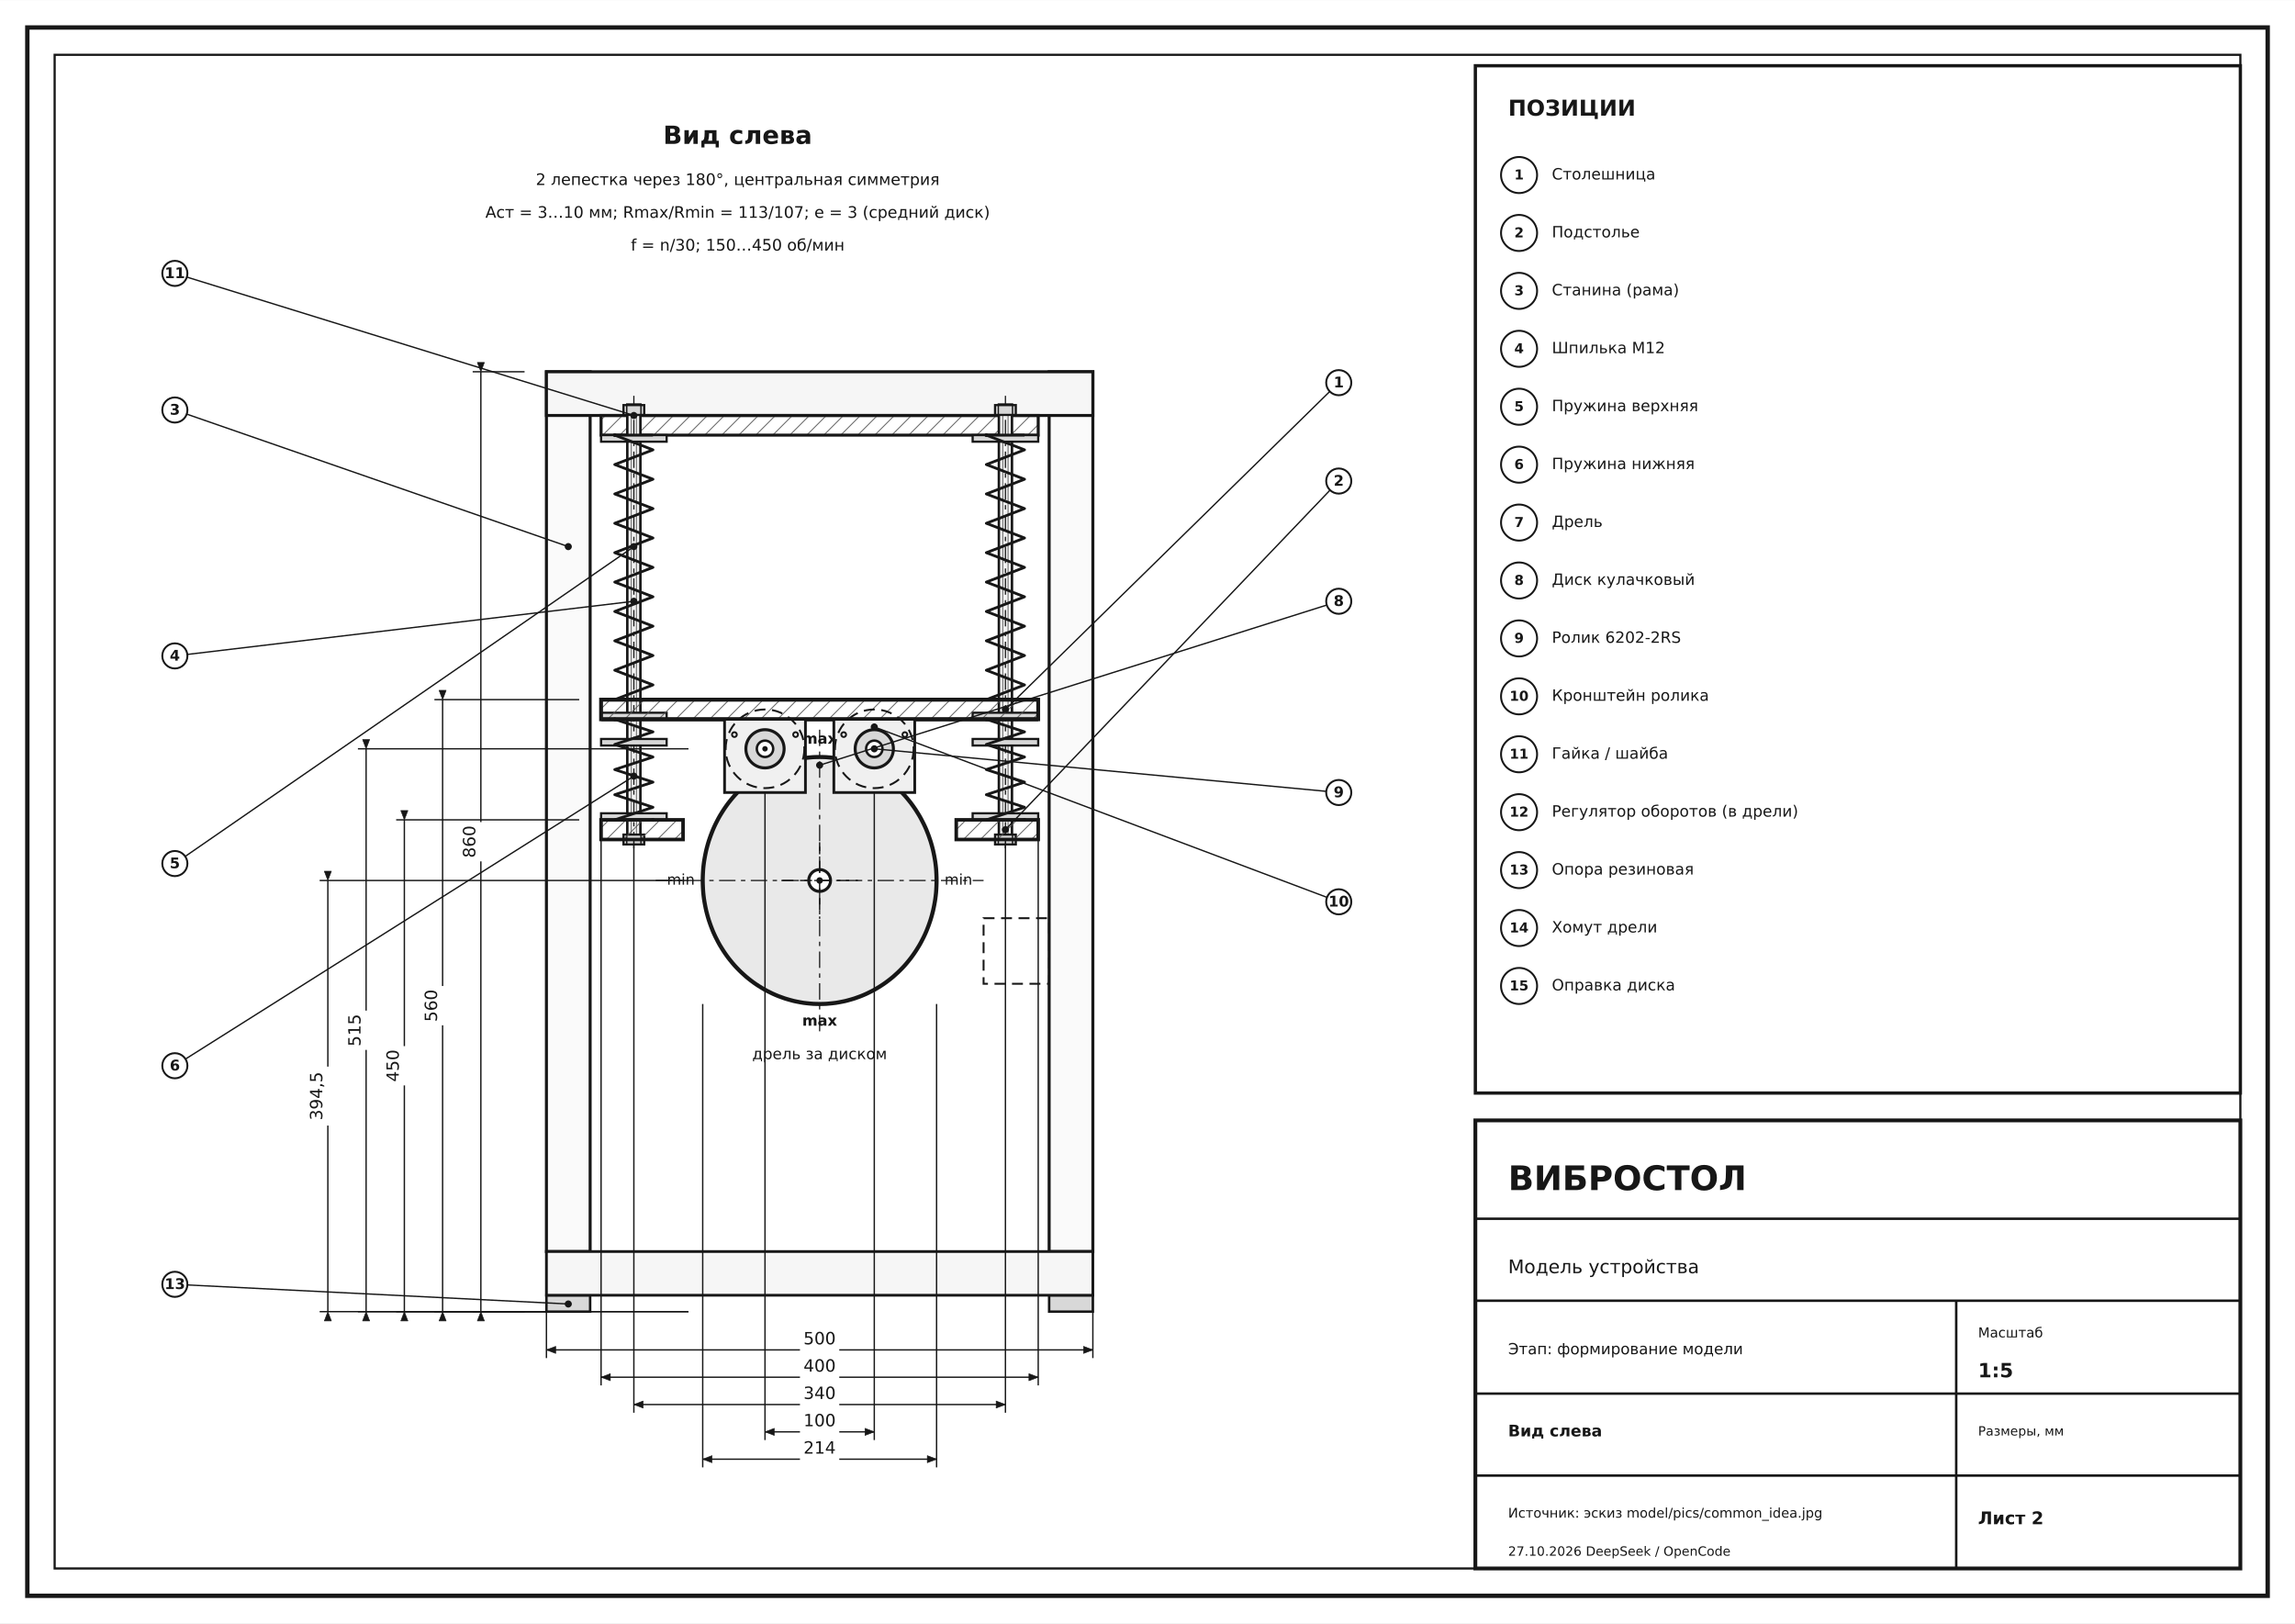
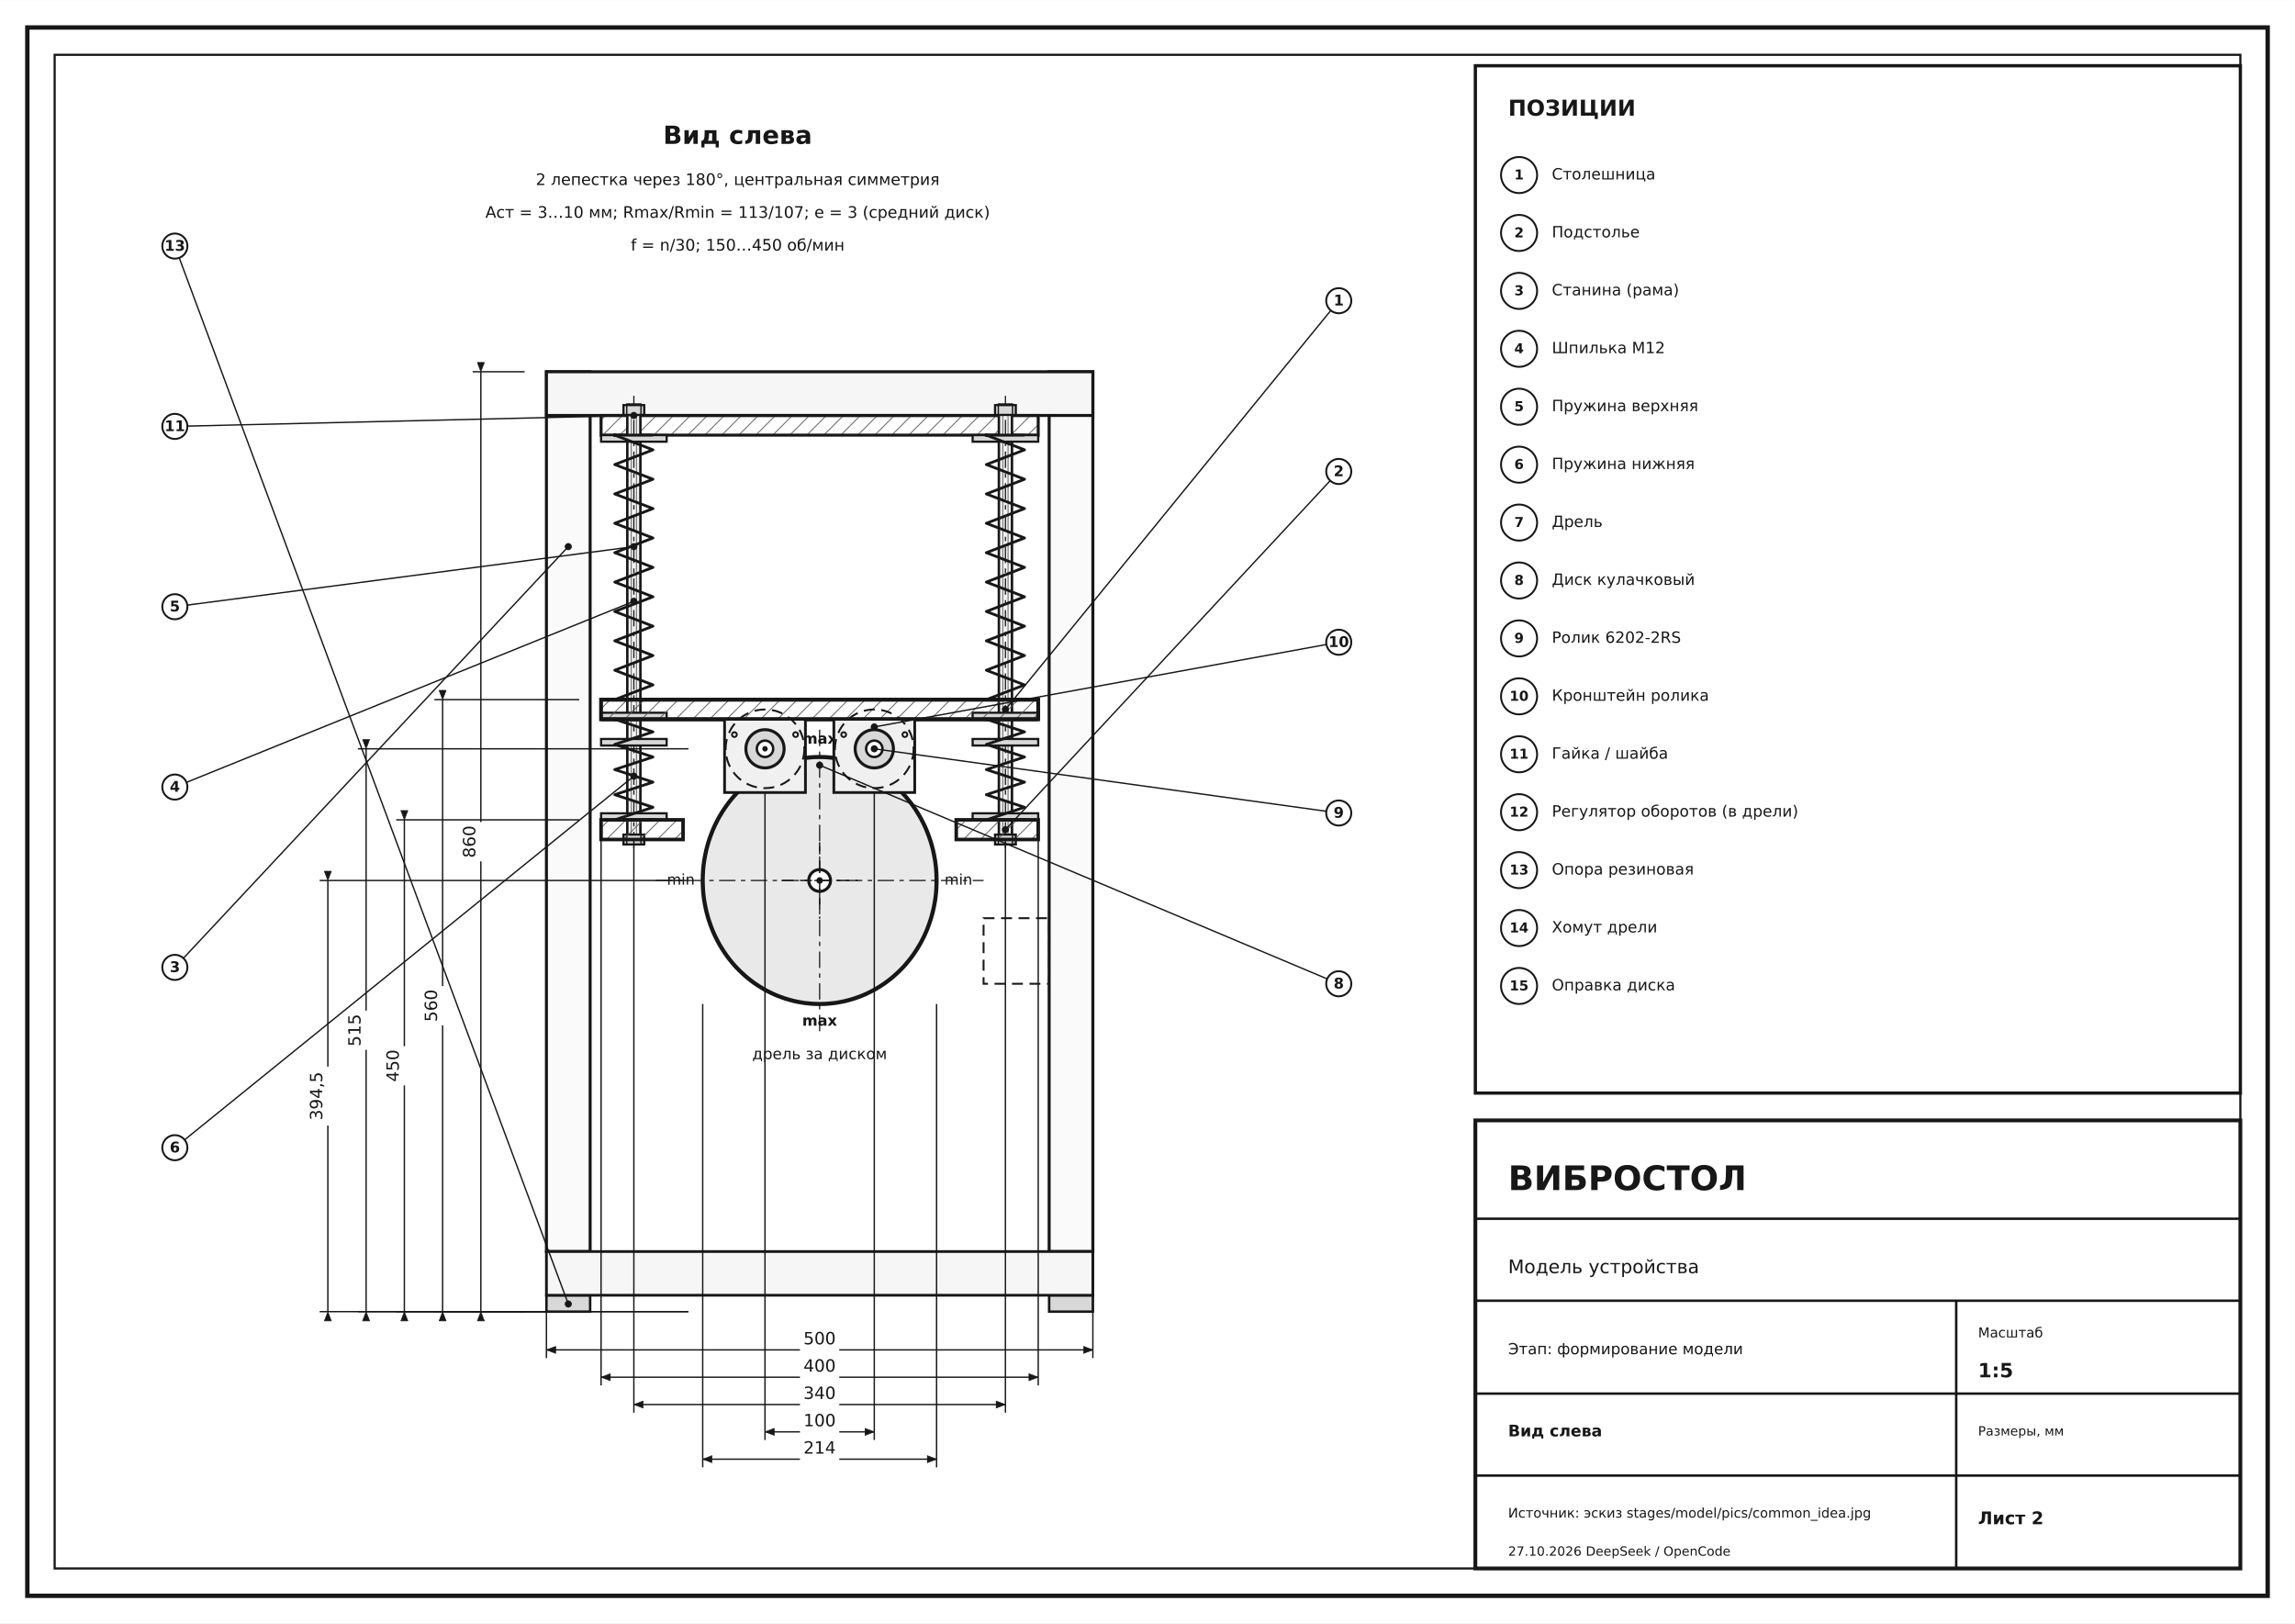
<svg xmlns="http://www.w3.org/2000/svg" width="3307" height="2339" viewBox="0 0 420 297">
  <defs>
    <pattern id="hatch" patternUnits="userSpaceOnUse" width="2.2" height="2.2" patternTransform="rotate(45)">
      <line x1="0" y1="0" x2="0" y2="2.2" stroke="#555555" stroke-width="0.28" />
    </pattern>
    <pattern id="hatchLight" patternUnits="userSpaceOnUse" width="3.2" height="3.2" patternTransform="rotate(45)">
      <line x1="0" y1="0" x2="0" y2="3.2" stroke="#888888" stroke-width="0.22" />
    </pattern>
  </defs>
  <style>
  text { font-family: 'DejaVu Sans', Arial, sans-serif; fill: #171717; }
</style>
  <rect x="0" y="0" width="420" height="297" fill="#ffffff" />
  <rect x="5.00" y="5.00" width="410.00" height="287.00" fill="#ffffff" stroke="#171717" stroke-width="0.8" />
  <rect x="10.00" y="10.00" width="400.00" height="277.00" fill="none" stroke="#171717" stroke-width="0.4" />
  <text x="135.00" y="25.00" font-size="4.60" text-anchor="middle" font-weight="bold" fill="#171717" dominant-baseline="middle">Вид слева</text>
  <rect x="100.00" y="68.00" width="8.00" height="161.00" fill="#fafafa" stroke="#171717" stroke-width="0.55" />
  <rect x="100.00" y="237.00" width="8.00" height="3.00" fill="#d8d8d8" stroke="#171717" stroke-width="0.45" />
  <rect x="192.00" y="68.00" width="8.00" height="161.00" fill="#fafafa" stroke="#171717" stroke-width="0.55" />
  <rect x="192.00" y="237.00" width="8.00" height="3.00" fill="#d8d8d8" stroke="#171717" stroke-width="0.45" />
  <rect x="100.00" y="68.00" width="100.00" height="8.00" fill="#f6f6f6" stroke="#171717" stroke-width="0.55" />
  <rect x="100.00" y="229.00" width="100.00" height="8.00" fill="#f6f6f6" stroke="#171717" stroke-width="0.5" />
  <rect x="110.00" y="76.00" width="80.00" height="3.60" fill="url(#hatch)" stroke="#171717" stroke-width="0.55" />
  <rect x="114.80" y="74.00" width="2.40" height="79.60" fill="#f2f2f2" stroke="#171717" stroke-width="0.45" />
  <line x1="115.52" y1="153.60" x2="115.52" y2="74.00" stroke="#171717" stroke-width="0.2" opacity="0.55" />
  <line x1="116.48" y1="153.60" x2="116.48" y2="74.00" stroke="#171717" stroke-width="0.2" opacity="0.55" />
  <line x1="116.00" y1="155.20" x2="116.00" y2="72.40" stroke="#171717" stroke-width="0.22" stroke-dasharray="3 1 0.8 1" />
  <rect x="114.10" y="152.70" width="3.80" height="1.80" fill="#d8d8d8" stroke="#171717" stroke-width="0.4" />
  <line x1="114.70" y1="152.70" x2="114.70" y2="154.50" stroke="#171717" stroke-width="0.25" />
  <line x1="117.30" y1="152.70" x2="117.30" y2="154.50" stroke="#171717" stroke-width="0.25" />
  <rect x="114.10" y="74.10" width="3.80" height="1.80" fill="#d8d8d8" stroke="#171717" stroke-width="0.4" />
  <line x1="114.70" y1="74.10" x2="114.70" y2="75.90" stroke="#171717" stroke-width="0.25" />
  <line x1="117.30" y1="74.10" x2="117.30" y2="75.90" stroke="#171717" stroke-width="0.25" />
  <rect x="110.00" y="130.40" width="12.00" height="1.20" fill="#d8d8d8" stroke="#171717" stroke-width="0.4" />
  <rect x="110.00" y="135.20" width="12.00" height="1.20" fill="#d8d8d8" stroke="#171717" stroke-width="0.4" />
  <rect x="110.00" y="148.80" width="12.00" height="1.20" fill="#d8d8d8" stroke="#171717" stroke-width="0.4" />
  <rect x="110.00" y="79.60" width="12.00" height="1.20" fill="#d8d8d8" stroke="#171717" stroke-width="0.4" />
  <polyline points="112.50,79.60 119.50,82.29 112.50,84.98 119.50,87.67 112.50,90.36 119.50,93.04 112.50,95.73 119.50,98.42 112.50,101.11 119.50,103.80 112.50,106.49 119.50,109.18 112.50,111.87 119.50,114.56 112.50,117.24 119.50,119.93 112.50,122.62 119.50,125.31 112.50,128.00" fill="none" stroke="#171717" stroke-width="0.5" stroke-linecap="round" stroke-linejoin="round" />
  <line x1="112.50" y1="79.60" x2="119.50" y2="79.60" stroke="#171717" stroke-width="0.5" />
  <line x1="112.50" y1="128.00" x2="119.50" y2="128.00" stroke="#171717" stroke-width="0.5" />
  <circle cx="112.50" cy="79.60" r="0.35" fill="#171717" stroke="none" stroke-width="0.5" />
  <circle cx="119.50" cy="128.00" r="0.35" fill="#171717" stroke="none" stroke-width="0.5" />
  <polyline points="112.50,131.60 119.50,133.90 112.50,136.20 119.50,138.50 112.50,140.80 119.50,143.10 112.50,145.40 119.50,147.70 112.50,150.00" fill="none" stroke="#171717" stroke-width="0.5" stroke-linecap="round" stroke-linejoin="round" />
  <line x1="112.50" y1="131.60" x2="119.50" y2="131.60" stroke="#171717" stroke-width="0.5" />
  <line x1="112.50" y1="150.00" x2="119.50" y2="150.00" stroke="#171717" stroke-width="0.5" />
  <circle cx="112.50" cy="131.60" r="0.35" fill="#171717" stroke="none" stroke-width="0.5" />
  <circle cx="119.50" cy="150.00" r="0.35" fill="#171717" stroke="none" stroke-width="0.5" />
  <rect x="182.80" y="74.00" width="2.40" height="79.60" fill="#f2f2f2" stroke="#171717" stroke-width="0.45" />
  <line x1="183.52" y1="153.60" x2="183.52" y2="74.00" stroke="#171717" stroke-width="0.2" opacity="0.55" />
  <line x1="184.48" y1="153.60" x2="184.48" y2="74.00" stroke="#171717" stroke-width="0.2" opacity="0.55" />
  <line x1="184.00" y1="155.20" x2="184.00" y2="72.40" stroke="#171717" stroke-width="0.22" stroke-dasharray="3 1 0.8 1" />
  <rect x="182.10" y="152.70" width="3.80" height="1.80" fill="#d8d8d8" stroke="#171717" stroke-width="0.4" />
  <line x1="182.70" y1="152.70" x2="182.70" y2="154.50" stroke="#171717" stroke-width="0.25" />
  <line x1="185.30" y1="152.70" x2="185.30" y2="154.50" stroke="#171717" stroke-width="0.25" />
  <rect x="182.10" y="74.10" width="3.80" height="1.80" fill="#d8d8d8" stroke="#171717" stroke-width="0.4" />
  <line x1="182.70" y1="74.10" x2="182.70" y2="75.90" stroke="#171717" stroke-width="0.25" />
  <line x1="185.30" y1="74.10" x2="185.30" y2="75.90" stroke="#171717" stroke-width="0.25" />
  <rect x="178.00" y="130.40" width="12.00" height="1.20" fill="#d8d8d8" stroke="#171717" stroke-width="0.4" />
  <rect x="178.00" y="135.20" width="12.00" height="1.20" fill="#d8d8d8" stroke="#171717" stroke-width="0.4" />
  <rect x="178.00" y="148.80" width="12.00" height="1.20" fill="#d8d8d8" stroke="#171717" stroke-width="0.4" />
  <rect x="178.00" y="79.60" width="12.00" height="1.20" fill="#d8d8d8" stroke="#171717" stroke-width="0.4" />
  <polyline points="180.50,79.60 187.50,82.29 180.50,84.98 187.50,87.67 180.50,90.36 187.50,93.04 180.50,95.73 187.50,98.42 180.50,101.11 187.50,103.80 180.50,106.49 187.50,109.18 180.50,111.87 187.50,114.56 180.50,117.24 187.50,119.93 180.50,122.62 187.50,125.31 180.50,128.00" fill="none" stroke="#171717" stroke-width="0.5" stroke-linecap="round" stroke-linejoin="round" />
  <line x1="180.50" y1="79.60" x2="187.50" y2="79.60" stroke="#171717" stroke-width="0.5" />
  <line x1="180.50" y1="128.00" x2="187.50" y2="128.00" stroke="#171717" stroke-width="0.5" />
  <circle cx="180.50" cy="79.60" r="0.35" fill="#171717" stroke="none" stroke-width="0.5" />
  <circle cx="187.50" cy="128.00" r="0.35" fill="#171717" stroke="none" stroke-width="0.5" />
  <polyline points="180.50,131.60 187.50,133.90 180.50,136.20 187.50,138.50 180.50,140.80 187.50,143.10 180.50,145.40 187.50,147.70 180.50,150.00" fill="none" stroke="#171717" stroke-width="0.5" stroke-linecap="round" stroke-linejoin="round" />
  <line x1="180.50" y1="131.60" x2="187.50" y2="131.60" stroke="#171717" stroke-width="0.5" />
  <line x1="180.50" y1="150.00" x2="187.50" y2="150.00" stroke="#171717" stroke-width="0.5" />
  <circle cx="180.50" cy="131.60" r="0.35" fill="#171717" stroke="none" stroke-width="0.5" />
  <circle cx="187.50" cy="150.00" r="0.35" fill="#171717" stroke="none" stroke-width="0.5" />
  <rect x="110.00" y="128.00" width="80.00" height="3.60" fill="url(#hatch)" stroke="#171717" stroke-width="0.7" />
  <line x1="110.00" y1="131.60" x2="190.00" y2="131.60" stroke="#171717" stroke-width="0.7" />
  <line x1="110.00" y1="128.00" x2="190.00" y2="128.00" stroke="#171717" stroke-width="0.7" />
  <rect x="110.00" y="150.00" width="15.00" height="3.60" fill="url(#hatch)" stroke="#171717" stroke-width="0.65" />
  <rect x="175.00" y="150.00" width="15.00" height="3.60" fill="url(#hatch)" stroke="#171717" stroke-width="0.65" />
  <circle cx="150.00" cy="161.10" r="7.00" fill="none" stroke="#171717" stroke-width="0.35" stroke-dasharray="2 1.2" />
  <rect x="180.00" y="168.00" width="12.00" height="12.00" fill="none" stroke="#171717" stroke-width="0.35" stroke-dasharray="2 1.2" />
  <text x="150.00" y="193.00" font-size="2.80" text-anchor="middle" font-weight="normal" fill="#6b6b6b" dominant-baseline="middle">дрель за диском</text>
  <polygon points="150.00,138.50 150.59,138.51 151.18,138.53 151.77,138.58 152.36,138.64 152.95,138.71 153.53,138.81 154.11,138.92 154.69,139.04 155.26,139.19 155.83,139.35 156.39,139.52 156.95,139.72 157.50,139.92 158.04,140.14 158.58,140.38 159.11,140.64 159.63,140.90 160.15,141.18 160.65,141.48 161.15,141.79 161.64,142.11 162.11,142.44 162.58,142.79 163.04,143.15 163.49,143.52 163.92,143.91 164.35,144.30 164.76,144.70 165.17,145.12 165.56,145.54 165.94,145.98 166.30,146.42 166.66,146.87 167.00,147.33 167.33,147.80 167.65,148.28 167.95,148.76 168.25,149.25 168.53,149.75 168.79,150.25 169.05,150.76 169.29,151.27 169.52,151.79 169.73,152.32 169.93,152.84 170.12,153.38 170.30,153.91 170.46,154.45 170.61,154.99 170.75,155.54 170.87,156.09 170.98,156.64 171.08,157.19 171.17,157.75 171.24,158.30 171.30,158.86 171.34,159.42 171.37,159.98 171.39,160.54 171.40,161.10 171.39,161.66 171.37,162.22 171.34,162.78 171.30,163.34 171.24,163.90 171.17,164.45 171.08,165.01 170.98,165.56 170.87,166.11 170.75,166.66 170.61,167.21 170.46,167.75 170.30,168.29 170.12,168.82 169.93,169.36 169.73,169.88 169.52,170.41 169.29,170.93 169.05,171.44 168.79,171.95 168.53,172.45 168.25,172.95 167.95,173.44 167.65,173.92 167.33,174.40 167.00,174.87 166.66,175.33 166.30,175.78 165.94,176.22 165.56,176.66 165.17,177.08 164.76,177.50 164.35,177.90 163.92,178.29 163.49,178.68 163.04,179.05 162.58,179.41 162.11,179.76 161.64,180.09 161.15,180.41 160.65,180.72 160.15,181.02 159.63,181.30 159.11,181.56 158.58,181.82 158.04,182.06 157.50,182.28 156.95,182.48 156.39,182.68 155.83,182.85 155.26,183.01 154.69,183.16 154.11,183.28 153.53,183.39 152.95,183.49 152.36,183.56 151.77,183.62 151.18,183.67 150.59,183.69 150.00,183.70 149.41,183.69 148.82,183.67 148.23,183.62 147.64,183.56 147.05,183.49 146.47,183.39 145.89,183.28 145.31,183.16 144.74,183.01 144.17,182.85 143.61,182.68 143.05,182.48 142.50,182.28 141.96,182.06 141.42,181.82 140.89,181.56 140.37,181.30 139.85,181.02 139.35,180.72 138.85,180.41 138.36,180.09 137.89,179.76 137.42,179.41 136.96,179.05 136.51,178.68 136.08,178.29 135.65,177.90 135.24,177.50 134.83,177.08 134.44,176.66 134.06,176.22 133.70,175.78 133.34,175.33 133.00,174.87 132.67,174.40 132.35,173.92 132.05,173.44 131.75,172.95 131.47,172.45 131.21,171.95 130.95,171.44 130.71,170.93 130.48,170.41 130.27,169.88 130.07,169.36 129.88,168.82 129.70,168.29 129.54,167.75 129.39,167.21 129.25,166.66 129.13,166.11 129.02,165.56 128.92,165.01 128.83,164.45 128.76,163.90 128.70,163.34 128.66,162.78 128.63,162.22 128.61,161.66 128.60,161.10 128.61,160.54 128.63,159.98 128.66,159.42 128.70,158.86 128.76,158.30 128.83,157.75 128.92,157.19 129.02,156.64 129.13,156.09 129.25,155.54 129.39,154.99 129.54,154.45 129.70,153.91 129.88,153.38 130.07,152.84 130.27,152.32 130.48,151.79 130.71,151.27 130.95,150.76 131.21,150.25 131.47,149.75 131.75,149.25 132.05,148.76 132.35,148.28 132.67,147.80 133.00,147.33 133.34,146.87 133.70,146.42 134.06,145.98 134.44,145.54 134.83,145.12 135.24,144.70 135.65,144.30 136.08,143.91 136.51,143.52 136.96,143.15 137.42,142.79 137.89,142.44 138.36,142.11 138.85,141.79 139.35,141.48 139.85,141.18 140.37,140.90 140.89,140.64 141.42,140.38 141.96,140.14 142.50,139.92 143.05,139.72 143.61,139.52 144.17,139.35 144.74,139.19 145.31,139.04 145.89,138.92 146.47,138.81 147.05,138.71 147.64,138.64 148.23,138.58 148.82,138.53 149.41,138.51 150.00,138.50" fill="#e9e9e9" stroke="#171717" stroke-width="0.75" stroke-linejoin="round" />
  <circle cx="150.00" cy="161.10" r="2.00" fill="#ffffff" stroke="#171717" stroke-width="0.55" />
  <circle cx="150.00" cy="161.10" r="0.60" fill="#171717" stroke="none" stroke-width="0.5" />
  <line x1="120.00" y1="161.10" x2="180.00" y2="161.10" stroke="#171717" stroke-width="0.22" stroke-dasharray="3 1 0.8 1" />
  <line x1="150.00" y1="188.70" x2="150.00" y2="133.50" stroke="#171717" stroke-width="0.22" stroke-dasharray="3 1 0.8 1" />
  <line x1="143.00" y1="161.10" x2="157.00" y2="161.10" stroke="#171717" stroke-width="0.25" stroke-dasharray="2.2 1.2" />
  <line x1="150.00" y1="154.10" x2="150.00" y2="168.10" stroke="#171717" stroke-width="0.25" stroke-dasharray="2.2 1.2" />
  <text x="150.00" y="135.30" font-size="2.70" text-anchor="middle" font-weight="bold" fill="#8f1d1d" dominant-baseline="middle">max</text>
  <text x="150.00" y="186.90" font-size="2.70" text-anchor="middle" font-weight="bold" fill="#8f1d1d" dominant-baseline="middle">max</text>
  <text x="124.60" y="161.10" font-size="2.70" text-anchor="middle" font-weight="normal" fill="#8f1d1d" dominant-baseline="middle">min</text>
  <text x="175.40" y="161.10" font-size="2.70" text-anchor="middle" font-weight="normal" fill="#8f1d1d" dominant-baseline="middle">min</text>
  <rect x="132.60" y="131.60" width="14.80" height="13.40" fill="#f0f0f0" stroke="#171717" stroke-width="0.5" />
  <circle cx="140.00" cy="137.00" r="7.20" fill="none" stroke="#171717" stroke-width="0.35" stroke-dasharray="2 1.2" />
  <circle cx="140.00" cy="137.00" r="3.50" fill="#d8d8d8" stroke="#171717" stroke-width="0.55" />
  <circle cx="140.00" cy="137.00" r="1.50" fill="#ffffff" stroke="#171717" stroke-width="0.45" />
  <circle cx="140.00" cy="137.00" r="0.50" fill="#171717" stroke="none" stroke-width="0.5" />
  <line x1="132.60" y1="131.60" x2="147.40" y2="131.60" stroke="#171717" stroke-width="0.5" />
  <circle cx="134.40" cy="134.40" r="0.44" fill="#ffffff" stroke="#171717" stroke-width="0.35" />
  <circle cx="145.60" cy="134.40" r="0.44" fill="#ffffff" stroke="#171717" stroke-width="0.35" />
  <rect x="152.60" y="131.60" width="14.80" height="13.40" fill="#f0f0f0" stroke="#171717" stroke-width="0.5" />
  <circle cx="160.00" cy="137.00" r="7.20" fill="none" stroke="#171717" stroke-width="0.35" stroke-dasharray="2 1.2" />
  <circle cx="160.00" cy="137.00" r="3.50" fill="#d8d8d8" stroke="#171717" stroke-width="0.55" />
  <circle cx="160.00" cy="137.00" r="1.50" fill="#ffffff" stroke="#171717" stroke-width="0.45" />
  <circle cx="160.00" cy="137.00" r="0.50" fill="#171717" stroke="none" stroke-width="0.5" />
  <line x1="152.60" y1="131.60" x2="167.40" y2="131.60" stroke="#171717" stroke-width="0.5" />
  <circle cx="154.40" cy="134.40" r="0.44" fill="#ffffff" stroke="#171717" stroke-width="0.35" />
  <circle cx="165.60" cy="134.40" r="0.44" fill="#ffffff" stroke="#171717" stroke-width="0.35" />
  <line x1="96.00" y1="240.00" x2="86.50" y2="240.00" stroke="#171717" stroke-width="0.25" />
  <line x1="96.00" y1="68.00" x2="86.50" y2="68.00" stroke="#171717" stroke-width="0.25" />
  <line x1="88.00" y1="240.00" x2="88.00" y2="68.00" stroke="#171717" stroke-width="0.25" />
  <polygon points="88.00,240.00 87.35,241.70 88.65,241.70" fill="#171717" stroke="#171717" stroke-width="0.1" stroke-linejoin="round" />
  <polygon points="88.00,68.00 87.35,66.30 88.65,66.30" fill="#171717" stroke="#171717" stroke-width="0.1" stroke-linejoin="round" />
  <g transform="rotate(-90 86.10 154.00)">
    <rect x="82.50" y="151.60" width="7.19" height="4.80" fill="#ffffff" stroke="none" stroke-width="0.5" />
    <text x="86.10" y="154.00" font-size="3.10" text-anchor="middle" font-weight="normal" fill="#171717" dominant-baseline="middle">860</text>
  </g>
  <line x1="106.00" y1="240.00" x2="79.50" y2="240.00" stroke="#171717" stroke-width="0.25" />
  <line x1="106.00" y1="128.00" x2="79.50" y2="128.00" stroke="#171717" stroke-width="0.25" />
  <line x1="81.00" y1="240.00" x2="81.00" y2="128.00" stroke="#171717" stroke-width="0.25" />
  <polygon points="81.00,240.00 80.35,241.70 81.65,241.70" fill="#171717" stroke="#171717" stroke-width="0.1" stroke-linejoin="round" />
  <polygon points="81.00,128.00 80.35,126.30 81.65,126.30" fill="#171717" stroke="#171717" stroke-width="0.1" stroke-linejoin="round" />
  <g transform="rotate(-90 79.10 184.00)">
    <rect x="75.50" y="181.60" width="7.19" height="4.80" fill="#ffffff" stroke="none" stroke-width="0.5" />
    <text x="79.10" y="184.00" font-size="3.10" text-anchor="middle" font-weight="normal" fill="#171717" dominant-baseline="middle">560</text>
  </g>
  <line x1="106.00" y1="240.00" x2="72.50" y2="240.00" stroke="#171717" stroke-width="0.25" />
  <line x1="106.00" y1="150.00" x2="72.50" y2="150.00" stroke="#171717" stroke-width="0.25" />
  <line x1="74.00" y1="240.00" x2="74.00" y2="150.00" stroke="#171717" stroke-width="0.25" />
  <polygon points="74.00,240.00 73.35,241.70 74.65,241.70" fill="#171717" stroke="#171717" stroke-width="0.1" stroke-linejoin="round" />
  <polygon points="74.00,150.00 73.35,148.30 74.65,148.30" fill="#171717" stroke="#171717" stroke-width="0.1" stroke-linejoin="round" />
  <g transform="rotate(-90 72.10 195.00)">
    <rect x="68.50" y="192.60" width="7.19" height="4.80" fill="#ffffff" stroke="none" stroke-width="0.5" />
    <text x="72.10" y="195.00" font-size="3.10" text-anchor="middle" font-weight="normal" fill="#171717" dominant-baseline="middle">450</text>
  </g>
  <line x1="126.00" y1="240.00" x2="65.50" y2="240.00" stroke="#171717" stroke-width="0.25" />
  <line x1="126.00" y1="137.00" x2="65.50" y2="137.00" stroke="#171717" stroke-width="0.25" />
  <line x1="67.00" y1="240.00" x2="67.00" y2="137.00" stroke="#171717" stroke-width="0.25" />
  <polygon points="67.00,240.00 66.35,241.70 67.65,241.70" fill="#171717" stroke="#171717" stroke-width="0.1" stroke-linejoin="round" />
  <polygon points="67.00,137.00 66.35,135.30 67.65,135.30" fill="#171717" stroke="#171717" stroke-width="0.1" stroke-linejoin="round" />
  <g transform="rotate(-90 65.10 188.50)">
    <rect x="61.50" y="186.10" width="7.19" height="4.80" fill="#ffffff" stroke="none" stroke-width="0.5" />
    <text x="65.10" y="188.50" font-size="3.10" text-anchor="middle" font-weight="normal" fill="#171717" dominant-baseline="middle">515</text>
  </g>
  <line x1="126.00" y1="240.00" x2="58.50" y2="240.00" stroke="#171717" stroke-width="0.25" />
  <line x1="126.00" y1="161.10" x2="58.50" y2="161.10" stroke="#171717" stroke-width="0.25" />
  <line x1="60.00" y1="240.00" x2="60.00" y2="161.10" stroke="#171717" stroke-width="0.25" />
  <polygon points="60.00,240.00 59.35,241.70 60.65,241.70" fill="#171717" stroke="#171717" stroke-width="0.1" stroke-linejoin="round" />
  <polygon points="60.00,161.10 59.35,159.40 60.65,159.40" fill="#171717" stroke="#171717" stroke-width="0.1" stroke-linejoin="round" />
  <g transform="rotate(-90 58.10 200.55)">
    <rect x="52.70" y="198.15" width="10.79" height="4.80" fill="#ffffff" stroke="none" stroke-width="0.5" />
    <text x="58.10" y="200.55" font-size="3.10" text-anchor="middle" font-weight="normal" fill="#171717" dominant-baseline="middle">394,5</text>
  </g>
  <line x1="100.00" y1="237.00" x2="100.00" y2="248.50" stroke="#171717" stroke-width="0.25" />
  <line x1="200.00" y1="237.00" x2="200.00" y2="248.50" stroke="#171717" stroke-width="0.25" />
  <line x1="100.00" y1="247.00" x2="200.00" y2="247.00" stroke="#171717" stroke-width="0.25" />
  <polygon points="100.00,247.00 101.70,246.35 101.70,247.65" fill="#171717" stroke="#171717" stroke-width="0.1" stroke-linejoin="round" />
  <polygon points="200.00,247.00 198.30,246.35 198.30,247.65" fill="#171717" stroke="#171717" stroke-width="0.1" stroke-linejoin="round" />
  <rect x="146.40" y="242.70" width="7.19" height="4.80" fill="#ffffff" stroke="none" stroke-width="0.5" />
  <text x="150.00" y="245.10" font-size="3.10" text-anchor="middle" font-weight="normal" fill="#171717" dominant-baseline="middle">500</text>
  <line x1="110.00" y1="153.60" x2="110.00" y2="253.50" stroke="#171717" stroke-width="0.25" />
  <line x1="190.00" y1="153.60" x2="190.00" y2="253.50" stroke="#171717" stroke-width="0.25" />
  <line x1="110.00" y1="252.00" x2="190.00" y2="252.00" stroke="#171717" stroke-width="0.25" />
  <polygon points="110.00,252.00 111.70,251.35 111.70,252.65" fill="#171717" stroke="#171717" stroke-width="0.1" stroke-linejoin="round" />
  <polygon points="190.00,252.00 188.30,251.35 188.30,252.65" fill="#171717" stroke="#171717" stroke-width="0.1" stroke-linejoin="round" />
  <rect x="146.40" y="247.70" width="7.19" height="4.80" fill="#ffffff" stroke="none" stroke-width="0.5" />
  <text x="150.00" y="250.10" font-size="3.10" text-anchor="middle" font-weight="normal" fill="#171717" dominant-baseline="middle">400</text>
  <line x1="116.00" y1="153.60" x2="116.00" y2="258.50" stroke="#171717" stroke-width="0.25" />
  <line x1="184.00" y1="153.60" x2="184.00" y2="258.50" stroke="#171717" stroke-width="0.25" />
  <line x1="116.00" y1="257.00" x2="184.00" y2="257.00" stroke="#171717" stroke-width="0.25" />
  <polygon points="116.00,257.00 117.70,256.35 117.70,257.65" fill="#171717" stroke="#171717" stroke-width="0.1" stroke-linejoin="round" />
  <polygon points="184.00,257.00 182.30,256.35 182.30,257.65" fill="#171717" stroke="#171717" stroke-width="0.1" stroke-linejoin="round" />
  <rect x="146.40" y="252.70" width="7.19" height="4.80" fill="#ffffff" stroke="none" stroke-width="0.5" />
  <text x="150.00" y="255.10" font-size="3.10" text-anchor="middle" font-weight="normal" fill="#171717" dominant-baseline="middle">340</text>
  <line x1="140.00" y1="145.00" x2="140.00" y2="263.50" stroke="#171717" stroke-width="0.25" />
  <line x1="160.00" y1="145.00" x2="160.00" y2="263.50" stroke="#171717" stroke-width="0.25" />
  <line x1="140.00" y1="262.00" x2="160.00" y2="262.00" stroke="#171717" stroke-width="0.25" />
  <polygon points="140.00,262.00 141.70,261.35 141.70,262.65" fill="#171717" stroke="#171717" stroke-width="0.1" stroke-linejoin="round" />
  <polygon points="160.00,262.00 158.30,261.35 158.30,262.65" fill="#171717" stroke="#171717" stroke-width="0.1" stroke-linejoin="round" />
  <rect x="146.40" y="257.70" width="7.19" height="4.80" fill="#ffffff" stroke="none" stroke-width="0.5" />
  <text x="150.00" y="260.10" font-size="3.10" text-anchor="middle" font-weight="normal" fill="#171717" dominant-baseline="middle">100</text>
  <line x1="128.60" y1="183.70" x2="128.60" y2="268.50" stroke="#171717" stroke-width="0.25" />
  <line x1="171.40" y1="183.70" x2="171.40" y2="268.50" stroke="#171717" stroke-width="0.25" />
  <line x1="128.60" y1="267.00" x2="171.40" y2="267.00" stroke="#171717" stroke-width="0.25" />
  <polygon points="128.60,267.00 130.30,266.35 130.30,267.65" fill="#171717" stroke="#171717" stroke-width="0.1" stroke-linejoin="round" />
  <polygon points="171.40,267.00 169.70,266.35 169.70,267.65" fill="#171717" stroke="#171717" stroke-width="0.1" stroke-linejoin="round" />
  <rect x="146.40" y="262.70" width="7.19" height="4.80" fill="#ffffff" stroke="none" stroke-width="0.5" />
  <text x="150.00" y="265.10" font-size="3.10" text-anchor="middle" font-weight="normal" fill="#171717" dominant-baseline="middle">214</text>
  <text x="135.00" y="33.00" font-size="2.90" text-anchor="middle" font-weight="normal" fill="#6b6b6b" dominant-baseline="middle">2 лепестка через 180°, центральная симметрия</text>
  <text x="135.00" y="39.00" font-size="2.90" text-anchor="middle" font-weight="normal" fill="#6b6b6b" dominant-baseline="middle">Aст = 3…10 мм;  Rmax/Rmin = 113/107;  e = 3 (средний диск)</text>
  <text x="135.00" y="45.00" font-size="2.90" text-anchor="middle" font-weight="normal" fill="#6b6b6b" dominant-baseline="middle">f = n/30;  150…450 об/мин</text>
-   <line x1="184.00" y1="129.80" x2="245.00" y2="70.00" stroke="#171717" stroke-width="0.25" />
-   <circle cx="245.00" cy="70.00" r="2.30" fill="#ffffff" stroke="#171717" stroke-width="0.35" />
-   <text x="245.00" y="70.10" font-size="2.70" text-anchor="middle" font-weight="bold" fill="#171717" dominant-baseline="middle">1</text>
+   <line x1="104.00" y1="238.60" x2="32.00" y2="45.00" stroke="#171717" stroke-width="0.25" />
+   <circle cx="32.00" cy="45.00" r="2.30" fill="#ffffff" stroke="#171717" stroke-width="0.35" />
+   <text x="32.00" y="45.10" font-size="2.70" text-anchor="middle" font-weight="bold" fill="#171717" dominant-baseline="middle">13</text>
+   <circle cx="104.00" cy="238.60" r="0.65" fill="#171717" stroke="none" stroke-width="0.5" />
+   <line x1="116.00" y1="76.00" x2="32.00" y2="78.00" stroke="#171717" stroke-width="0.25" />
+   <circle cx="32.00" cy="78.00" r="2.30" fill="#ffffff" stroke="#171717" stroke-width="0.35" />
+   <text x="32.00" y="78.10" font-size="2.70" text-anchor="middle" font-weight="bold" fill="#171717" dominant-baseline="middle">11</text>
+   <circle cx="116.00" cy="76.00" r="0.65" fill="#171717" stroke="none" stroke-width="0.5" />
+   <line x1="116.00" y1="100.00" x2="32.00" y2="111.00" stroke="#171717" stroke-width="0.25" />
+   <circle cx="32.00" cy="111.00" r="2.30" fill="#ffffff" stroke="#171717" stroke-width="0.35" />
+   <text x="32.00" y="111.10" font-size="2.70" text-anchor="middle" font-weight="bold" fill="#171717" dominant-baseline="middle">5</text>
+   <circle cx="116.00" cy="100.00" r="0.65" fill="#171717" stroke="none" stroke-width="0.5" />
+   <line x1="116.00" y1="110.00" x2="32.00" y2="144.00" stroke="#171717" stroke-width="0.25" />
+   <circle cx="32.00" cy="144.00" r="2.30" fill="#ffffff" stroke="#171717" stroke-width="0.35" />
+   <text x="32.00" y="144.10" font-size="2.70" text-anchor="middle" font-weight="bold" fill="#171717" dominant-baseline="middle">4</text>
+   <circle cx="116.00" cy="110.00" r="0.65" fill="#171717" stroke="none" stroke-width="0.5" />
+   <line x1="104.00" y1="100.00" x2="32.00" y2="177.00" stroke="#171717" stroke-width="0.25" />
+   <circle cx="32.00" cy="177.00" r="2.30" fill="#ffffff" stroke="#171717" stroke-width="0.35" />
+   <text x="32.00" y="177.10" font-size="2.70" text-anchor="middle" font-weight="bold" fill="#171717" dominant-baseline="middle">3</text>
+   <circle cx="104.00" cy="100.00" r="0.65" fill="#171717" stroke="none" stroke-width="0.5" />
+   <line x1="116.00" y1="142.00" x2="32.00" y2="210.00" stroke="#171717" stroke-width="0.25" />
+   <circle cx="32.00" cy="210.00" r="2.30" fill="#ffffff" stroke="#171717" stroke-width="0.35" />
+   <text x="32.00" y="210.10" font-size="2.70" text-anchor="middle" font-weight="bold" fill="#171717" dominant-baseline="middle">6</text>
+   <circle cx="116.00" cy="142.00" r="0.65" fill="#171717" stroke="none" stroke-width="0.5" />
+   <line x1="184.00" y1="129.80" x2="245.00" y2="55.00" stroke="#171717" stroke-width="0.25" />
+   <circle cx="245.00" cy="55.00" r="2.30" fill="#ffffff" stroke="#171717" stroke-width="0.35" />
+   <text x="245.00" y="55.10" font-size="2.70" text-anchor="middle" font-weight="bold" fill="#171717" dominant-baseline="middle">1</text>
  <circle cx="184.00" cy="129.80" r="0.65" fill="#171717" stroke="none" stroke-width="0.5" />
-   <line x1="184.00" y1="151.80" x2="245.00" y2="88.00" stroke="#171717" stroke-width="0.25" />
-   <circle cx="245.00" cy="88.00" r="2.30" fill="#ffffff" stroke="#171717" stroke-width="0.35" />
-   <text x="245.00" y="88.10" font-size="2.70" text-anchor="middle" font-weight="bold" fill="#171717" dominant-baseline="middle">2</text>
+   <line x1="184.00" y1="151.80" x2="245.00" y2="86.25" stroke="#171717" stroke-width="0.25" />
+   <circle cx="245.00" cy="86.25" r="2.30" fill="#ffffff" stroke="#171717" stroke-width="0.35" />
+   <text x="245.00" y="86.35" font-size="2.70" text-anchor="middle" font-weight="bold" fill="#171717" dominant-baseline="middle">2</text>
  <circle cx="184.00" cy="151.80" r="0.65" fill="#171717" stroke="none" stroke-width="0.5" />
-   <line x1="104.00" y1="100.00" x2="32.00" y2="75.00" stroke="#171717" stroke-width="0.25" />
-   <circle cx="32.00" cy="75.00" r="2.30" fill="#ffffff" stroke="#171717" stroke-width="0.35" />
-   <text x="32.00" y="75.10" font-size="2.70" text-anchor="middle" font-weight="bold" fill="#171717" dominant-baseline="middle">3</text>
-   <circle cx="104.00" cy="100.00" r="0.65" fill="#171717" stroke="none" stroke-width="0.5" />
-   <line x1="116.00" y1="110.00" x2="32.00" y2="120.00" stroke="#171717" stroke-width="0.25" />
-   <circle cx="32.00" cy="120.00" r="2.30" fill="#ffffff" stroke="#171717" stroke-width="0.35" />
-   <text x="32.00" y="120.10" font-size="2.70" text-anchor="middle" font-weight="bold" fill="#171717" dominant-baseline="middle">4</text>
-   <circle cx="116.00" cy="110.00" r="0.65" fill="#171717" stroke="none" stroke-width="0.5" />
-   <line x1="116.00" y1="100.00" x2="32.00" y2="158.00" stroke="#171717" stroke-width="0.25" />
-   <circle cx="32.00" cy="158.00" r="2.30" fill="#ffffff" stroke="#171717" stroke-width="0.35" />
-   <text x="32.00" y="158.10" font-size="2.70" text-anchor="middle" font-weight="bold" fill="#171717" dominant-baseline="middle">5</text>
-   <circle cx="116.00" cy="100.00" r="0.65" fill="#171717" stroke="none" stroke-width="0.5" />
-   <line x1="116.00" y1="142.00" x2="32.00" y2="195.00" stroke="#171717" stroke-width="0.25" />
-   <circle cx="32.00" cy="195.00" r="2.30" fill="#ffffff" stroke="#171717" stroke-width="0.35" />
-   <text x="32.00" y="195.10" font-size="2.70" text-anchor="middle" font-weight="bold" fill="#171717" dominant-baseline="middle">6</text>
-   <circle cx="116.00" cy="142.00" r="0.65" fill="#171717" stroke="none" stroke-width="0.5" />
-   <line x1="150.00" y1="140.00" x2="245.00" y2="110.00" stroke="#171717" stroke-width="0.25" />
-   <circle cx="245.00" cy="110.00" r="2.30" fill="#ffffff" stroke="#171717" stroke-width="0.35" />
-   <text x="245.00" y="110.10" font-size="2.70" text-anchor="middle" font-weight="bold" fill="#171717" dominant-baseline="middle">8</text>
+   <line x1="160.00" y1="133.00" x2="245.00" y2="117.50" stroke="#171717" stroke-width="0.25" />
+   <circle cx="245.00" cy="117.50" r="2.30" fill="#ffffff" stroke="#171717" stroke-width="0.35" />
+   <text x="245.00" y="117.60" font-size="2.70" text-anchor="middle" font-weight="bold" fill="#171717" dominant-baseline="middle">10</text>
+   <circle cx="160.00" cy="133.00" r="0.65" fill="#171717" stroke="none" stroke-width="0.5" />
+   <line x1="160.00" y1="137.00" x2="245.00" y2="148.75" stroke="#171717" stroke-width="0.25" />
+   <circle cx="245.00" cy="148.75" r="2.30" fill="#ffffff" stroke="#171717" stroke-width="0.35" />
+   <text x="245.00" y="148.85" font-size="2.70" text-anchor="middle" font-weight="bold" fill="#171717" dominant-baseline="middle">9</text>
+   <circle cx="160.00" cy="137.00" r="0.65" fill="#171717" stroke="none" stroke-width="0.5" />
+   <line x1="150.00" y1="140.00" x2="245.00" y2="180.00" stroke="#171717" stroke-width="0.25" />
+   <circle cx="245.00" cy="180.00" r="2.30" fill="#ffffff" stroke="#171717" stroke-width="0.35" />
+   <text x="245.00" y="180.10" font-size="2.70" text-anchor="middle" font-weight="bold" fill="#171717" dominant-baseline="middle">8</text>
  <circle cx="150.00" cy="140.00" r="0.65" fill="#171717" stroke="none" stroke-width="0.5" />
-   <line x1="160.00" y1="137.00" x2="245.00" y2="145.00" stroke="#171717" stroke-width="0.25" />
-   <circle cx="245.00" cy="145.00" r="2.30" fill="#ffffff" stroke="#171717" stroke-width="0.35" />
-   <text x="245.00" y="145.10" font-size="2.70" text-anchor="middle" font-weight="bold" fill="#171717" dominant-baseline="middle">9</text>
-   <circle cx="160.00" cy="137.00" r="0.65" fill="#171717" stroke="none" stroke-width="0.5" />
-   <line x1="160.00" y1="133.00" x2="245.00" y2="165.00" stroke="#171717" stroke-width="0.25" />
-   <circle cx="245.00" cy="165.00" r="2.30" fill="#ffffff" stroke="#171717" stroke-width="0.35" />
-   <text x="245.00" y="165.10" font-size="2.70" text-anchor="middle" font-weight="bold" fill="#171717" dominant-baseline="middle">10</text>
-   <circle cx="160.00" cy="133.00" r="0.65" fill="#171717" stroke="none" stroke-width="0.5" />
-   <line x1="116.00" y1="76.00" x2="32.00" y2="50.00" stroke="#171717" stroke-width="0.25" />
-   <circle cx="32.00" cy="50.00" r="2.30" fill="#ffffff" stroke="#171717" stroke-width="0.35" />
-   <text x="32.00" y="50.10" font-size="2.70" text-anchor="middle" font-weight="bold" fill="#171717" dominant-baseline="middle">11</text>
-   <circle cx="116.00" cy="76.00" r="0.65" fill="#171717" stroke="none" stroke-width="0.5" />
-   <line x1="104.00" y1="238.60" x2="32.00" y2="235.00" stroke="#171717" stroke-width="0.25" />
-   <circle cx="32.00" cy="235.00" r="2.30" fill="#ffffff" stroke="#171717" stroke-width="0.35" />
-   <text x="32.00" y="235.10" font-size="2.70" text-anchor="middle" font-weight="bold" fill="#171717" dominant-baseline="middle">13</text>
-   <circle cx="104.00" cy="238.60" r="0.65" fill="#171717" stroke="none" stroke-width="0.5" />
  <rect x="270.00" y="12.00" width="140.00" height="188.00" fill="#ffffff" stroke="#171717" stroke-width="0.6" />
  <text x="276.00" y="20.00" font-size="4.00" text-anchor="start" font-weight="bold" fill="#171717" dominant-baseline="middle">ПОЗИЦИИ</text>
  <circle cx="278.00" cy="32.00" r="3.30" fill="#ffffff" stroke="#171717" stroke-width="0.35" />
  <text x="278.00" y="32.10" font-size="2.50" text-anchor="middle" font-weight="bold" fill="#171717" dominant-baseline="middle">1</text>
  <text x="284.00" y="32.00" font-size="2.85" text-anchor="start" font-weight="normal" fill="#171717" dominant-baseline="middle">Столешница</text>
  <circle cx="278.00" cy="42.60" r="3.30" fill="#ffffff" stroke="#171717" stroke-width="0.35" />
  <text x="278.00" y="42.70" font-size="2.50" text-anchor="middle" font-weight="bold" fill="#171717" dominant-baseline="middle">2</text>
  <text x="284.00" y="42.60" font-size="2.85" text-anchor="start" font-weight="normal" fill="#171717" dominant-baseline="middle">Подстолье</text>
  <circle cx="278.00" cy="53.20" r="3.30" fill="#ffffff" stroke="#171717" stroke-width="0.35" />
  <text x="278.00" y="53.30" font-size="2.50" text-anchor="middle" font-weight="bold" fill="#171717" dominant-baseline="middle">3</text>
  <text x="284.00" y="53.20" font-size="2.85" text-anchor="start" font-weight="normal" fill="#171717" dominant-baseline="middle">Станина (рама)</text>
  <circle cx="278.00" cy="63.80" r="3.30" fill="#ffffff" stroke="#171717" stroke-width="0.35" />
  <text x="278.00" y="63.90" font-size="2.50" text-anchor="middle" font-weight="bold" fill="#171717" dominant-baseline="middle">4</text>
  <text x="284.00" y="63.80" font-size="2.85" text-anchor="start" font-weight="normal" fill="#171717" dominant-baseline="middle">Шпилька M12</text>
  <circle cx="278.00" cy="74.40" r="3.30" fill="#ffffff" stroke="#171717" stroke-width="0.35" />
  <text x="278.00" y="74.50" font-size="2.50" text-anchor="middle" font-weight="bold" fill="#171717" dominant-baseline="middle">5</text>
  <text x="284.00" y="74.40" font-size="2.85" text-anchor="start" font-weight="normal" fill="#171717" dominant-baseline="middle">Пружина верхняя</text>
  <circle cx="278.00" cy="85.00" r="3.30" fill="#ffffff" stroke="#171717" stroke-width="0.35" />
  <text x="278.00" y="85.10" font-size="2.50" text-anchor="middle" font-weight="bold" fill="#171717" dominant-baseline="middle">6</text>
  <text x="284.00" y="85.00" font-size="2.85" text-anchor="start" font-weight="normal" fill="#171717" dominant-baseline="middle">Пружина нижняя</text>
  <circle cx="278.00" cy="95.60" r="3.30" fill="#ffffff" stroke="#171717" stroke-width="0.35" />
  <text x="278.00" y="95.70" font-size="2.50" text-anchor="middle" font-weight="bold" fill="#171717" dominant-baseline="middle">7</text>
  <text x="284.00" y="95.60" font-size="2.85" text-anchor="start" font-weight="normal" fill="#171717" dominant-baseline="middle">Дрель</text>
  <circle cx="278.00" cy="106.20" r="3.30" fill="#ffffff" stroke="#171717" stroke-width="0.35" />
  <text x="278.00" y="106.30" font-size="2.50" text-anchor="middle" font-weight="bold" fill="#171717" dominant-baseline="middle">8</text>
  <text x="284.00" y="106.20" font-size="2.85" text-anchor="start" font-weight="normal" fill="#171717" dominant-baseline="middle">Диск кулачковый</text>
  <circle cx="278.00" cy="116.80" r="3.30" fill="#ffffff" stroke="#171717" stroke-width="0.35" />
  <text x="278.00" y="116.90" font-size="2.50" text-anchor="middle" font-weight="bold" fill="#171717" dominant-baseline="middle">9</text>
  <text x="284.00" y="116.80" font-size="2.85" text-anchor="start" font-weight="normal" fill="#171717" dominant-baseline="middle">Ролик 6202-2RS</text>
  <circle cx="278.00" cy="127.40" r="3.30" fill="#ffffff" stroke="#171717" stroke-width="0.35" />
  <text x="278.00" y="127.50" font-size="2.50" text-anchor="middle" font-weight="bold" fill="#171717" dominant-baseline="middle">10</text>
  <text x="284.00" y="127.40" font-size="2.85" text-anchor="start" font-weight="normal" fill="#171717" dominant-baseline="middle">Кронштейн ролика</text>
  <circle cx="278.00" cy="138.00" r="3.30" fill="#ffffff" stroke="#171717" stroke-width="0.35" />
  <text x="278.00" y="138.10" font-size="2.50" text-anchor="middle" font-weight="bold" fill="#171717" dominant-baseline="middle">11</text>
  <text x="284.00" y="138.00" font-size="2.85" text-anchor="start" font-weight="normal" fill="#171717" dominant-baseline="middle">Гайка / шайба</text>
  <circle cx="278.00" cy="148.60" r="3.30" fill="#ffffff" stroke="#171717" stroke-width="0.35" />
  <text x="278.00" y="148.70" font-size="2.50" text-anchor="middle" font-weight="bold" fill="#171717" dominant-baseline="middle">12</text>
  <text x="284.00" y="148.60" font-size="2.85" text-anchor="start" font-weight="normal" fill="#171717" dominant-baseline="middle">Регулятор оборотов (в дрели)</text>
  <circle cx="278.00" cy="159.20" r="3.30" fill="#ffffff" stroke="#171717" stroke-width="0.35" />
  <text x="278.00" y="159.30" font-size="2.50" text-anchor="middle" font-weight="bold" fill="#171717" dominant-baseline="middle">13</text>
  <text x="284.00" y="159.20" font-size="2.85" text-anchor="start" font-weight="normal" fill="#171717" dominant-baseline="middle">Опора резиновая</text>
  <circle cx="278.00" cy="169.80" r="3.30" fill="#ffffff" stroke="#171717" stroke-width="0.35" />
  <text x="278.00" y="169.90" font-size="2.50" text-anchor="middle" font-weight="bold" fill="#171717" dominant-baseline="middle">14</text>
  <text x="284.00" y="169.80" font-size="2.85" text-anchor="start" font-weight="normal" fill="#171717" dominant-baseline="middle">Хомут дрели</text>
  <circle cx="278.00" cy="180.40" r="3.30" fill="#ffffff" stroke="#171717" stroke-width="0.35" />
  <text x="278.00" y="180.50" font-size="2.50" text-anchor="middle" font-weight="bold" fill="#171717" dominant-baseline="middle">15</text>
  <text x="284.00" y="180.40" font-size="2.85" text-anchor="start" font-weight="normal" fill="#171717" dominant-baseline="middle">Оправка диска</text>
  <rect x="270.00" y="205.00" width="140.00" height="82.00" fill="#ffffff" stroke="#171717" stroke-width="0.7" />
  <line x1="270.00" y1="223.00" x2="410.00" y2="223.00" stroke="#171717" stroke-width="0.45" />
  <line x1="270.00" y1="238.00" x2="410.00" y2="238.00" stroke="#171717" stroke-width="0.45" />
  <line x1="270.00" y1="255.00" x2="410.00" y2="255.00" stroke="#171717" stroke-width="0.45" />
  <line x1="270.00" y1="270.00" x2="410.00" y2="270.00" stroke="#171717" stroke-width="0.45" />
  <line x1="358.00" y1="238.00" x2="358.00" y2="287.00" stroke="#171717" stroke-width="0.45" />
  <text x="276.00" y="216.00" font-size="6.20" text-anchor="start" font-weight="bold" fill="#171717" dominant-baseline="middle">ВИБРОСТОЛ</text>
  <text x="276.00" y="232.00" font-size="3.40" text-anchor="start" font-weight="normal" fill="#171717" dominant-baseline="middle">Модель устройства</text>
  <text x="276.00" y="247.00" font-size="2.80" text-anchor="start" font-weight="normal" fill="#171717" dominant-baseline="middle">Этап: формирование модели</text>
  <text x="276.00" y="262.00" font-size="2.90" text-anchor="start" font-weight="bold" fill="#171717" dominant-baseline="middle">Вид слева</text>
-   <text x="276.00" y="277.00" font-size="2.45" text-anchor="start" font-weight="normal" fill="#171717" dominant-baseline="middle">Источник: эскиз model/pics/common_idea.jpg</text>
+   <text x="276.00" y="277.00" font-size="2.45" text-anchor="start" font-weight="normal" fill="#171717" dominant-baseline="middle">Источник: эскиз stages/model/pics/common_idea.jpg</text>
  <text x="362.00" y="244.00" font-size="2.50" text-anchor="start" font-weight="normal" fill="#6b6b6b" dominant-baseline="middle">Масштаб</text>
  <text x="362.00" y="251.00" font-size="3.60" text-anchor="start" font-weight="bold" fill="#171717" dominant-baseline="middle">1:5</text>
  <text x="362.00" y="262.00" font-size="2.35" text-anchor="start" font-weight="normal" fill="#6b6b6b" dominant-baseline="middle">Размеры, мм</text>
  <text x="362.00" y="278.00" font-size="3.20" text-anchor="start" font-weight="bold" fill="#171717" dominant-baseline="middle">Лист 2</text>
  <text x="276.00" y="284.00" font-size="2.35" text-anchor="start" font-weight="normal" fill="#6b6b6b" dominant-baseline="middle">27.10.2026   DeepSeek / OpenCode</text>
</svg>
